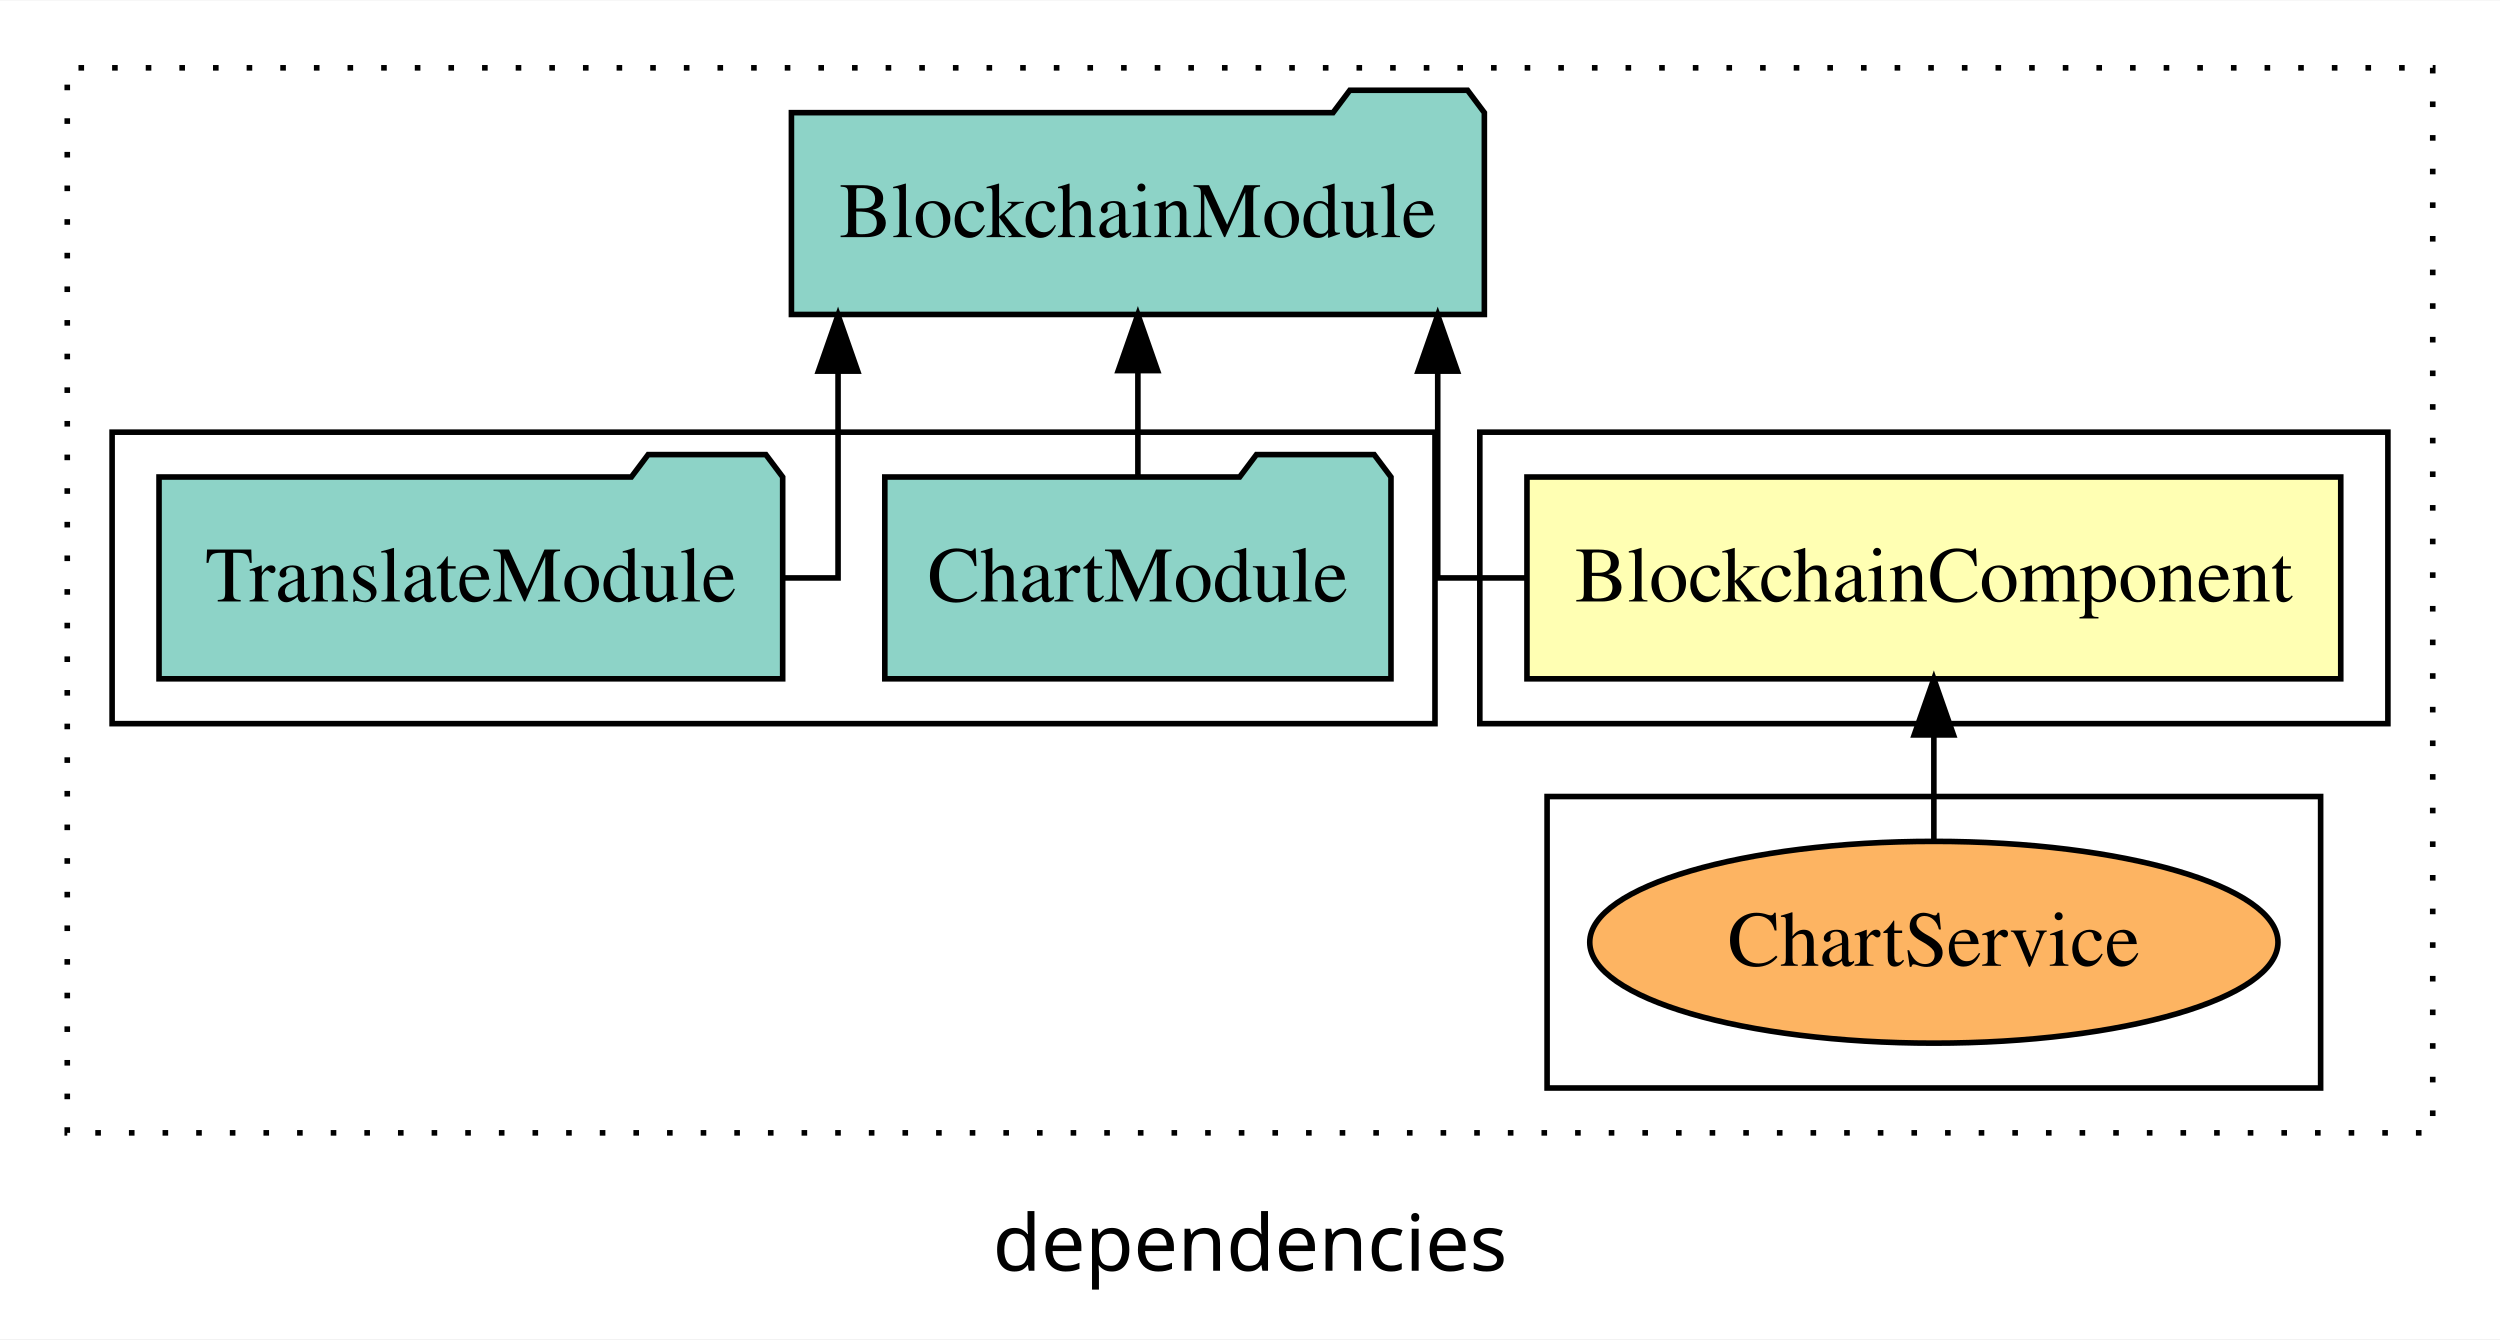
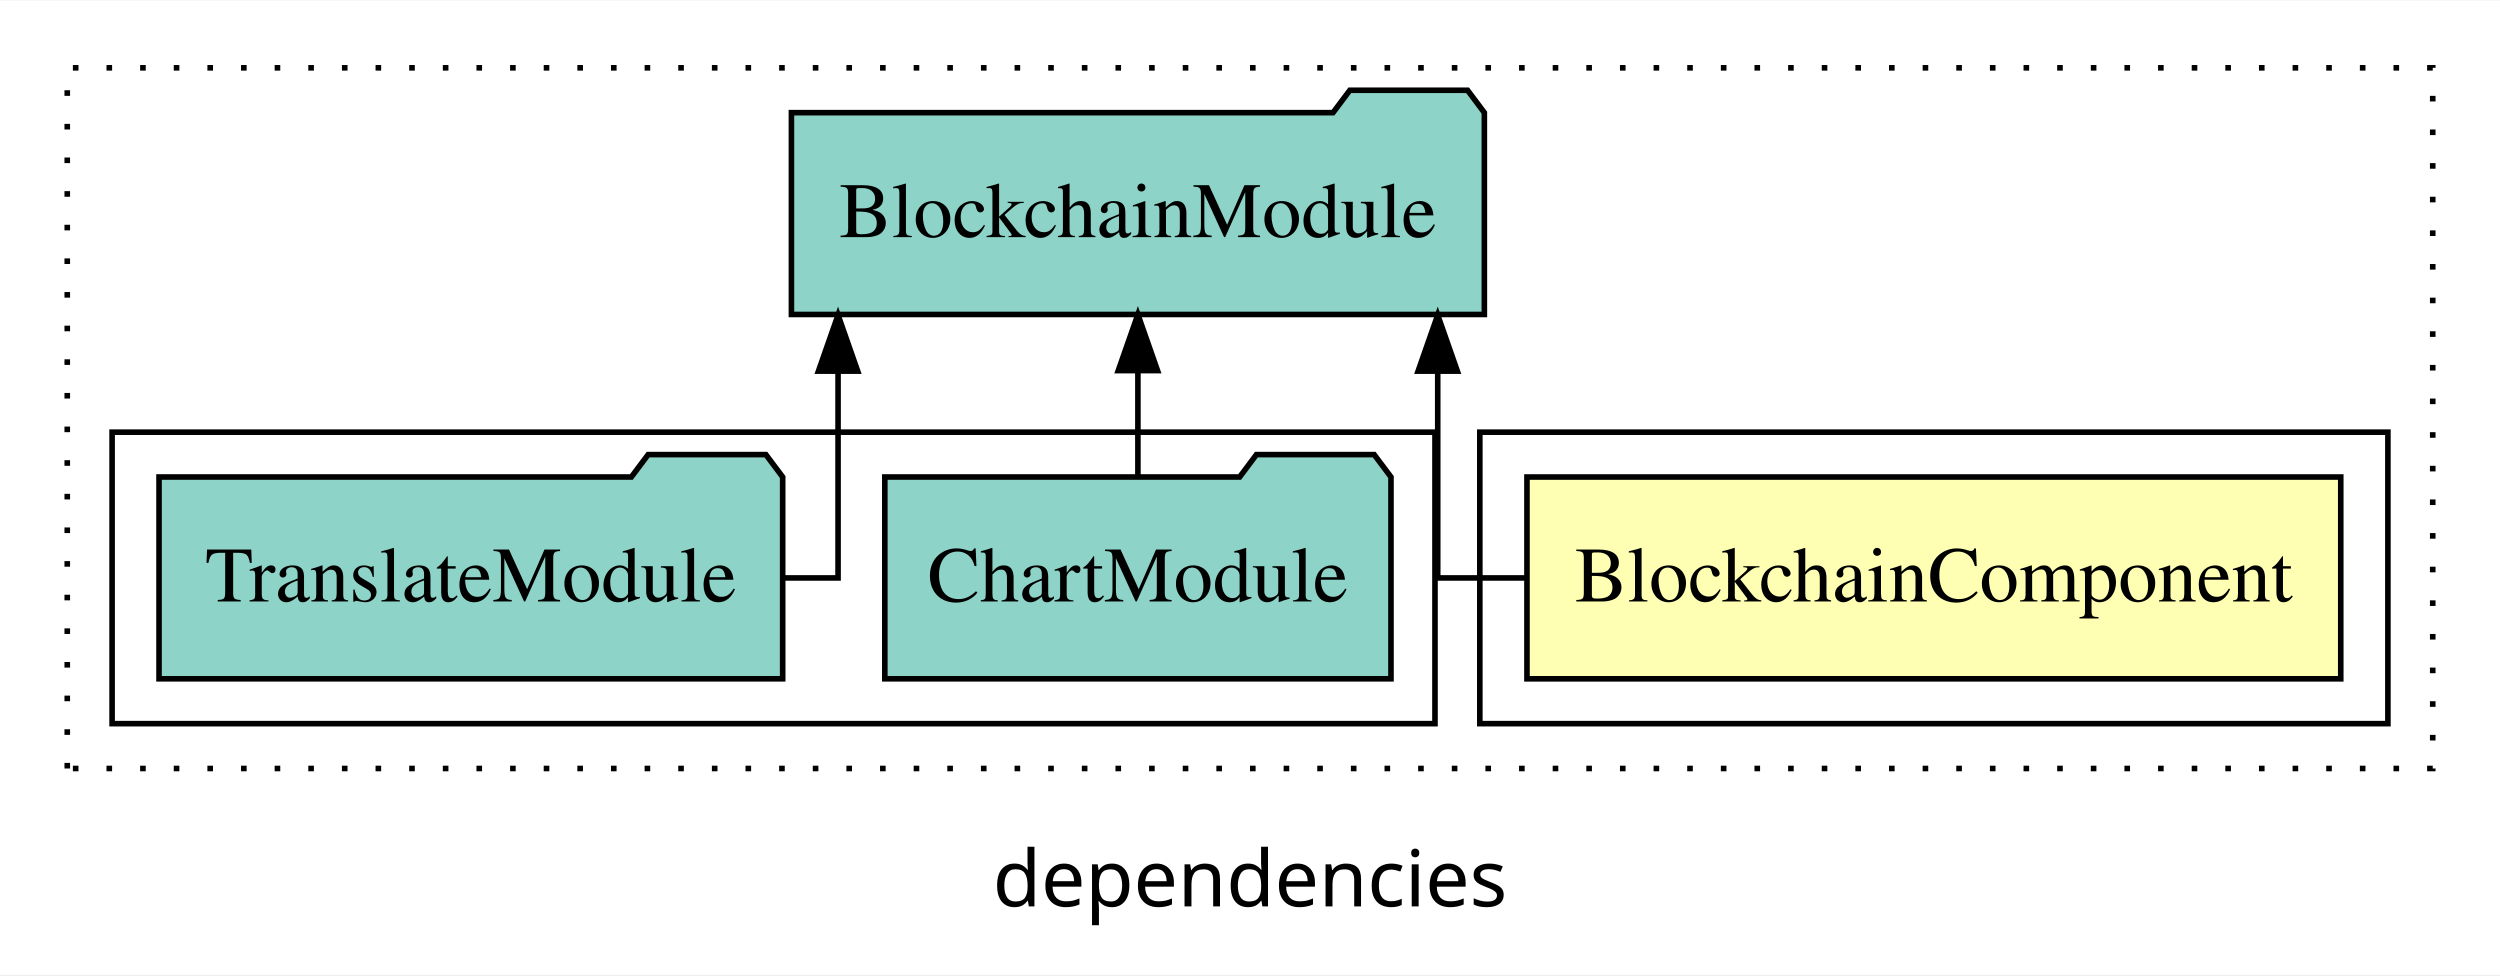
- <svg xmlns="http://www.w3.org/2000/svg" width="446pt" height="239pt" viewBox="0.00 0.00 446.00 238.80">
-   <g id="graph0" class="graph" transform="scale(1 1) rotate(0) translate(4 234.8)">
-     <polygon fill="white" stroke="transparent" points="-4,4 -4,-234.8 442,-234.8 442,4 -4,4" />
+ <svg xmlns="http://www.w3.org/2000/svg" width="446pt" height="174pt" viewBox="0.00 0.00 446.00 173.80">
+   <g id="graph0" class="graph" transform="scale(1 1) rotate(0) translate(4 169.8)">
+     <polygon fill="white" stroke="transparent" points="-4,4 -4,-169.8 442,-169.8 442,4 -4,4" />
    <text text-anchor="middle" x="219" y="-8.2" font-family="sans-serif" font-size="14.00">dependencies</text>
    <g id="clust1" class="cluster">
-       <polygon fill="none" stroke="black" stroke-dasharray="1,5" points="8,-32.8 8,-222.8 430,-222.8 430,-32.8 8,-32.8" />
+       <polygon fill="none" stroke="black" stroke-dasharray="1,5" points="8,-32.8 8,-157.8 430,-157.8 430,-32.8 8,-32.8" />
    </g>
    <g id="clust2" class="cluster">
-       <polygon fill="none" stroke="black" points="260,-105.8 260,-157.8 422,-157.8 422,-105.8 260,-105.8" />
-     </g>
-     <g id="clust3" class="cluster">
-       <polygon fill="none" stroke="black" points="272,-40.8 272,-92.8 410,-92.8 410,-40.8 272,-40.8" />
+       <polygon fill="none" stroke="black" points="260,-40.8 260,-92.8 422,-92.8 422,-40.8 260,-40.8" />
    </g>
    <g id="clust4" class="cluster">
-       <polygon fill="none" stroke="black" points="16,-105.8 16,-157.8 252,-157.8 252,-105.8 16,-105.8" />
+       <polygon fill="none" stroke="black" points="16,-40.8 16,-92.8 252,-92.8 252,-40.8 16,-40.8" />
    </g>
    <g id="node1" class="node">
-       <polygon fill="#ffffb3" stroke="black" points="413.59,-149.8 268.41,-149.8 268.41,-113.8 413.59,-113.8 413.59,-149.8" />
-       <text text-anchor="middle" x="341" y="-127.6" font-family="Times,serif" font-size="14.00">BlockchainComponent</text>
+       <polygon fill="#ffffb3" stroke="black" points="413.59,-84.8 268.41,-84.8 268.41,-48.8 413.59,-48.8 413.59,-84.8" />
+       <text text-anchor="middle" x="341" y="-62.6" font-family="Times,serif" font-size="14.00">BlockchainComponent</text>
    </g>
    <g id="node2" class="node">
-       <polygon fill="#8dd3c7" stroke="black" points="260.81,-214.8 257.81,-218.8 236.81,-218.8 233.81,-214.8 137.19,-214.8 137.19,-178.8 260.81,-178.8 260.81,-214.8" />
-       <text text-anchor="middle" x="199" y="-192.6" font-family="Times,serif" font-size="14.00">BlockchainModule</text>
+       <polygon fill="#8dd3c7" stroke="black" points="260.81,-149.8 257.81,-153.8 236.81,-153.8 233.81,-149.8 137.19,-149.8 137.19,-113.8 260.81,-113.8 260.81,-149.8" />
+       <text text-anchor="middle" x="199" y="-127.6" font-family="Times,serif" font-size="14.00">BlockchainModule</text>
    </g>
    <g id="edge1" class="edge">
-       <path fill="none" stroke="black" d="M268.31,-131.8C258.92,-131.8 252.49,-131.8 252.49,-131.8 252.49,-131.8 252.49,-168.69 252.49,-168.69" />
-       <polygon fill="black" stroke="black" points="248.99,-168.69 252.49,-178.69 255.99,-168.69 248.99,-168.69" />
+       <path fill="none" stroke="black" d="M268.31,-66.8C258.92,-66.8 252.49,-66.8 252.49,-66.8 252.49,-66.8 252.49,-103.69 252.49,-103.69" />
+       <polygon fill="black" stroke="black" points="248.99,-103.69 252.49,-113.69 255.99,-103.69 248.99,-103.69" />
    </g>
    <g id="node3" class="node">
-       <ellipse fill="#fdb462" stroke="black" cx="341" cy="-66.8" rx="61.39" ry="18" />
-       <text text-anchor="middle" x="341" y="-62.6" font-family="Times,serif" font-size="14.00">ChartService</text>
+       <polygon fill="#8dd3c7" stroke="black" points="244.15,-84.8 241.15,-88.8 220.15,-88.8 217.15,-84.8 153.85,-84.8 153.85,-48.8 244.15,-48.8 244.15,-84.8" />
+       <text text-anchor="middle" x="199" y="-62.6" font-family="Times,serif" font-size="14.00">ChartModule</text>
    </g>
    <g id="edge2" class="edge">
-       <path fill="none" stroke="black" d="M341,-84.91C341,-84.91 341,-103.79 341,-103.79" />
-       <polygon fill="black" stroke="black" points="337.5,-103.79 341,-113.79 344.5,-103.79 337.5,-103.79" />
+       <path fill="none" stroke="black" d="M199,-84.91C199,-84.91 199,-103.79 199,-103.79" />
+       <polygon fill="black" stroke="black" points="195.5,-103.79 199,-113.79 202.5,-103.79 195.5,-103.79" />
    </g>
    <g id="node4" class="node">
-       <polygon fill="#8dd3c7" stroke="black" points="244.15,-149.8 241.15,-153.8 220.15,-153.8 217.15,-149.8 153.85,-149.8 153.85,-113.8 244.15,-113.8 244.15,-149.8" />
-       <text text-anchor="middle" x="199" y="-127.6" font-family="Times,serif" font-size="14.00">ChartModule</text>
+       <polygon fill="#8dd3c7" stroke="black" points="135.63,-84.8 132.63,-88.8 111.63,-88.8 108.63,-84.8 24.37,-84.8 24.37,-48.8 135.63,-48.8 135.63,-84.8" />
+       <text text-anchor="middle" x="80" y="-62.6" font-family="Times,serif" font-size="14.00">TranslateModule</text>
    </g>
    <g id="edge3" class="edge">
-       <path fill="none" stroke="black" d="M199,-149.91C199,-149.91 199,-168.79 199,-168.79" />
-       <polygon fill="black" stroke="black" points="195.5,-168.79 199,-178.79 202.5,-168.79 195.5,-168.79" />
-     </g>
-     <g id="node5" class="node">
-       <polygon fill="#8dd3c7" stroke="black" points="135.63,-149.8 132.63,-153.8 111.63,-153.8 108.63,-149.8 24.37,-149.8 24.37,-113.8 135.63,-113.8 135.63,-149.8" />
-       <text text-anchor="middle" x="80" y="-127.6" font-family="Times,serif" font-size="14.00">TranslateModule</text>
-     </g>
-     <g id="edge4" class="edge">
-       <path fill="none" stroke="black" d="M135.84,-131.8C141.67,-131.8 145.51,-131.8 145.51,-131.8 145.51,-131.8 145.51,-168.69 145.51,-168.69" />
-       <polygon fill="black" stroke="black" points="142.01,-168.69 145.51,-178.69 149.01,-168.69 142.01,-168.69" />
+       <path fill="none" stroke="black" d="M135.84,-66.8C141.67,-66.8 145.51,-66.8 145.51,-66.8 145.51,-66.8 145.51,-103.69 145.51,-103.69" />
+       <polygon fill="black" stroke="black" points="142.01,-103.69 145.51,-113.69 149.01,-103.69 142.01,-103.69" />
    </g>
  </g>
</svg>
